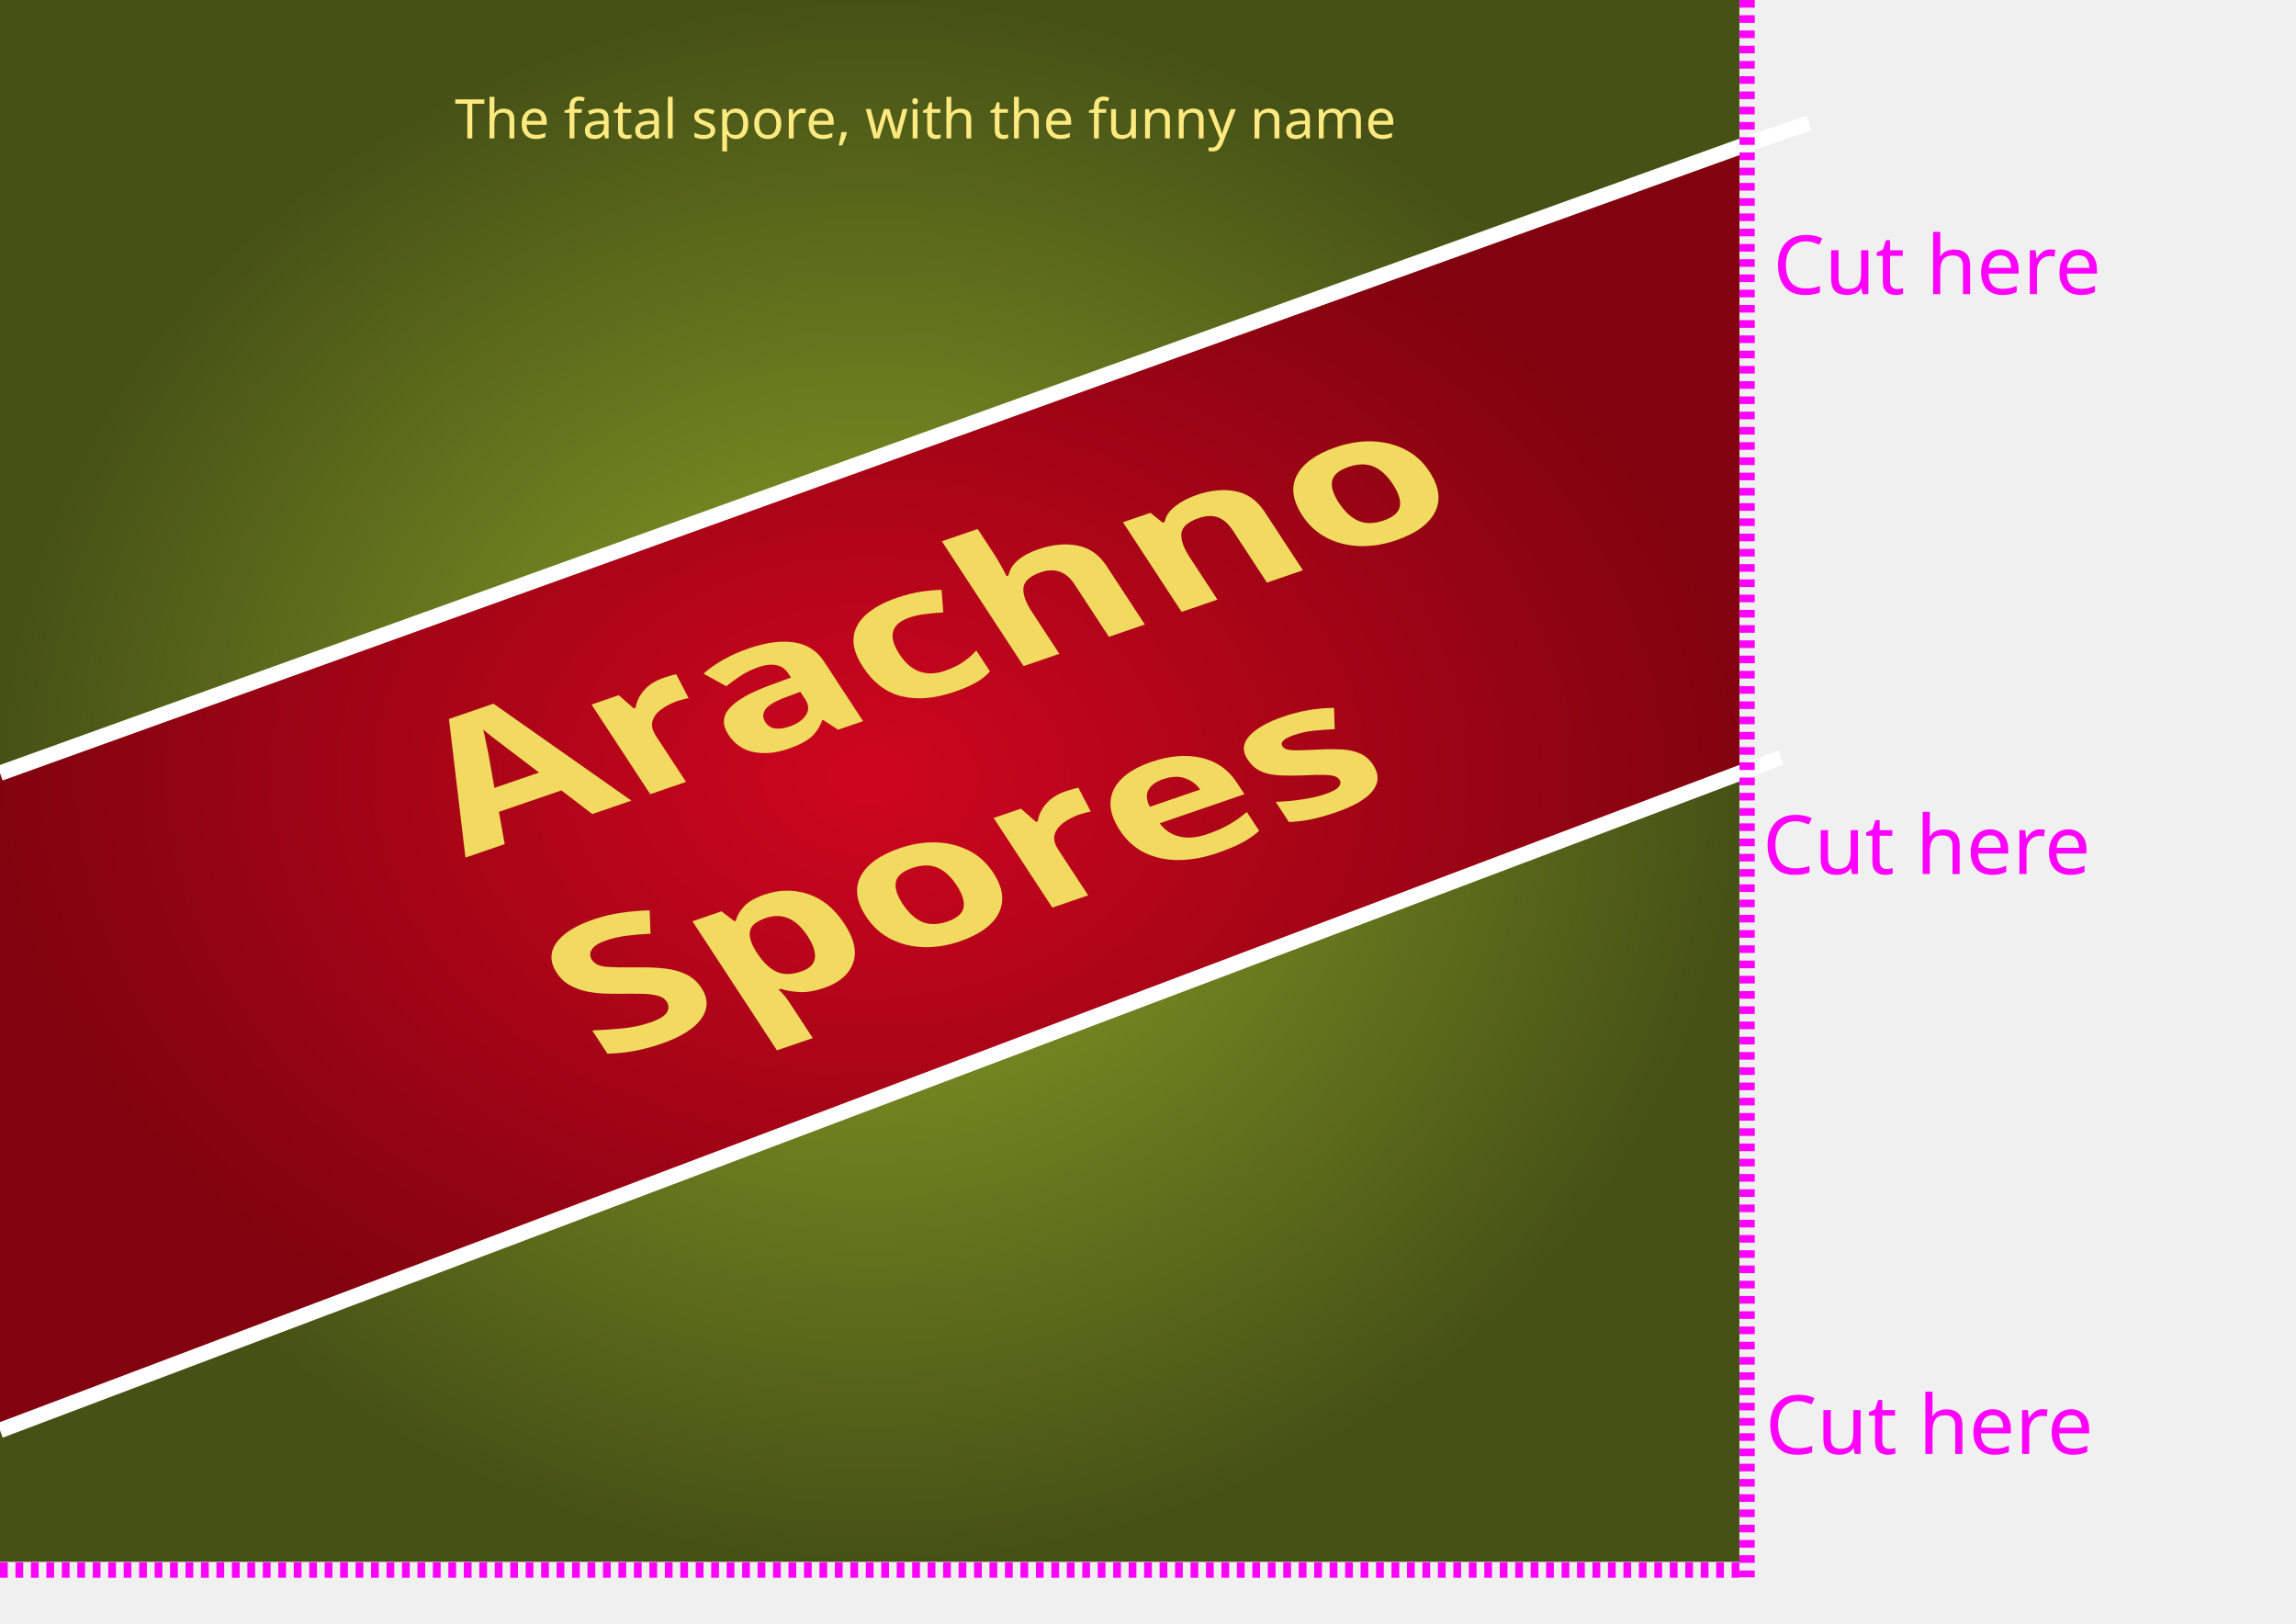
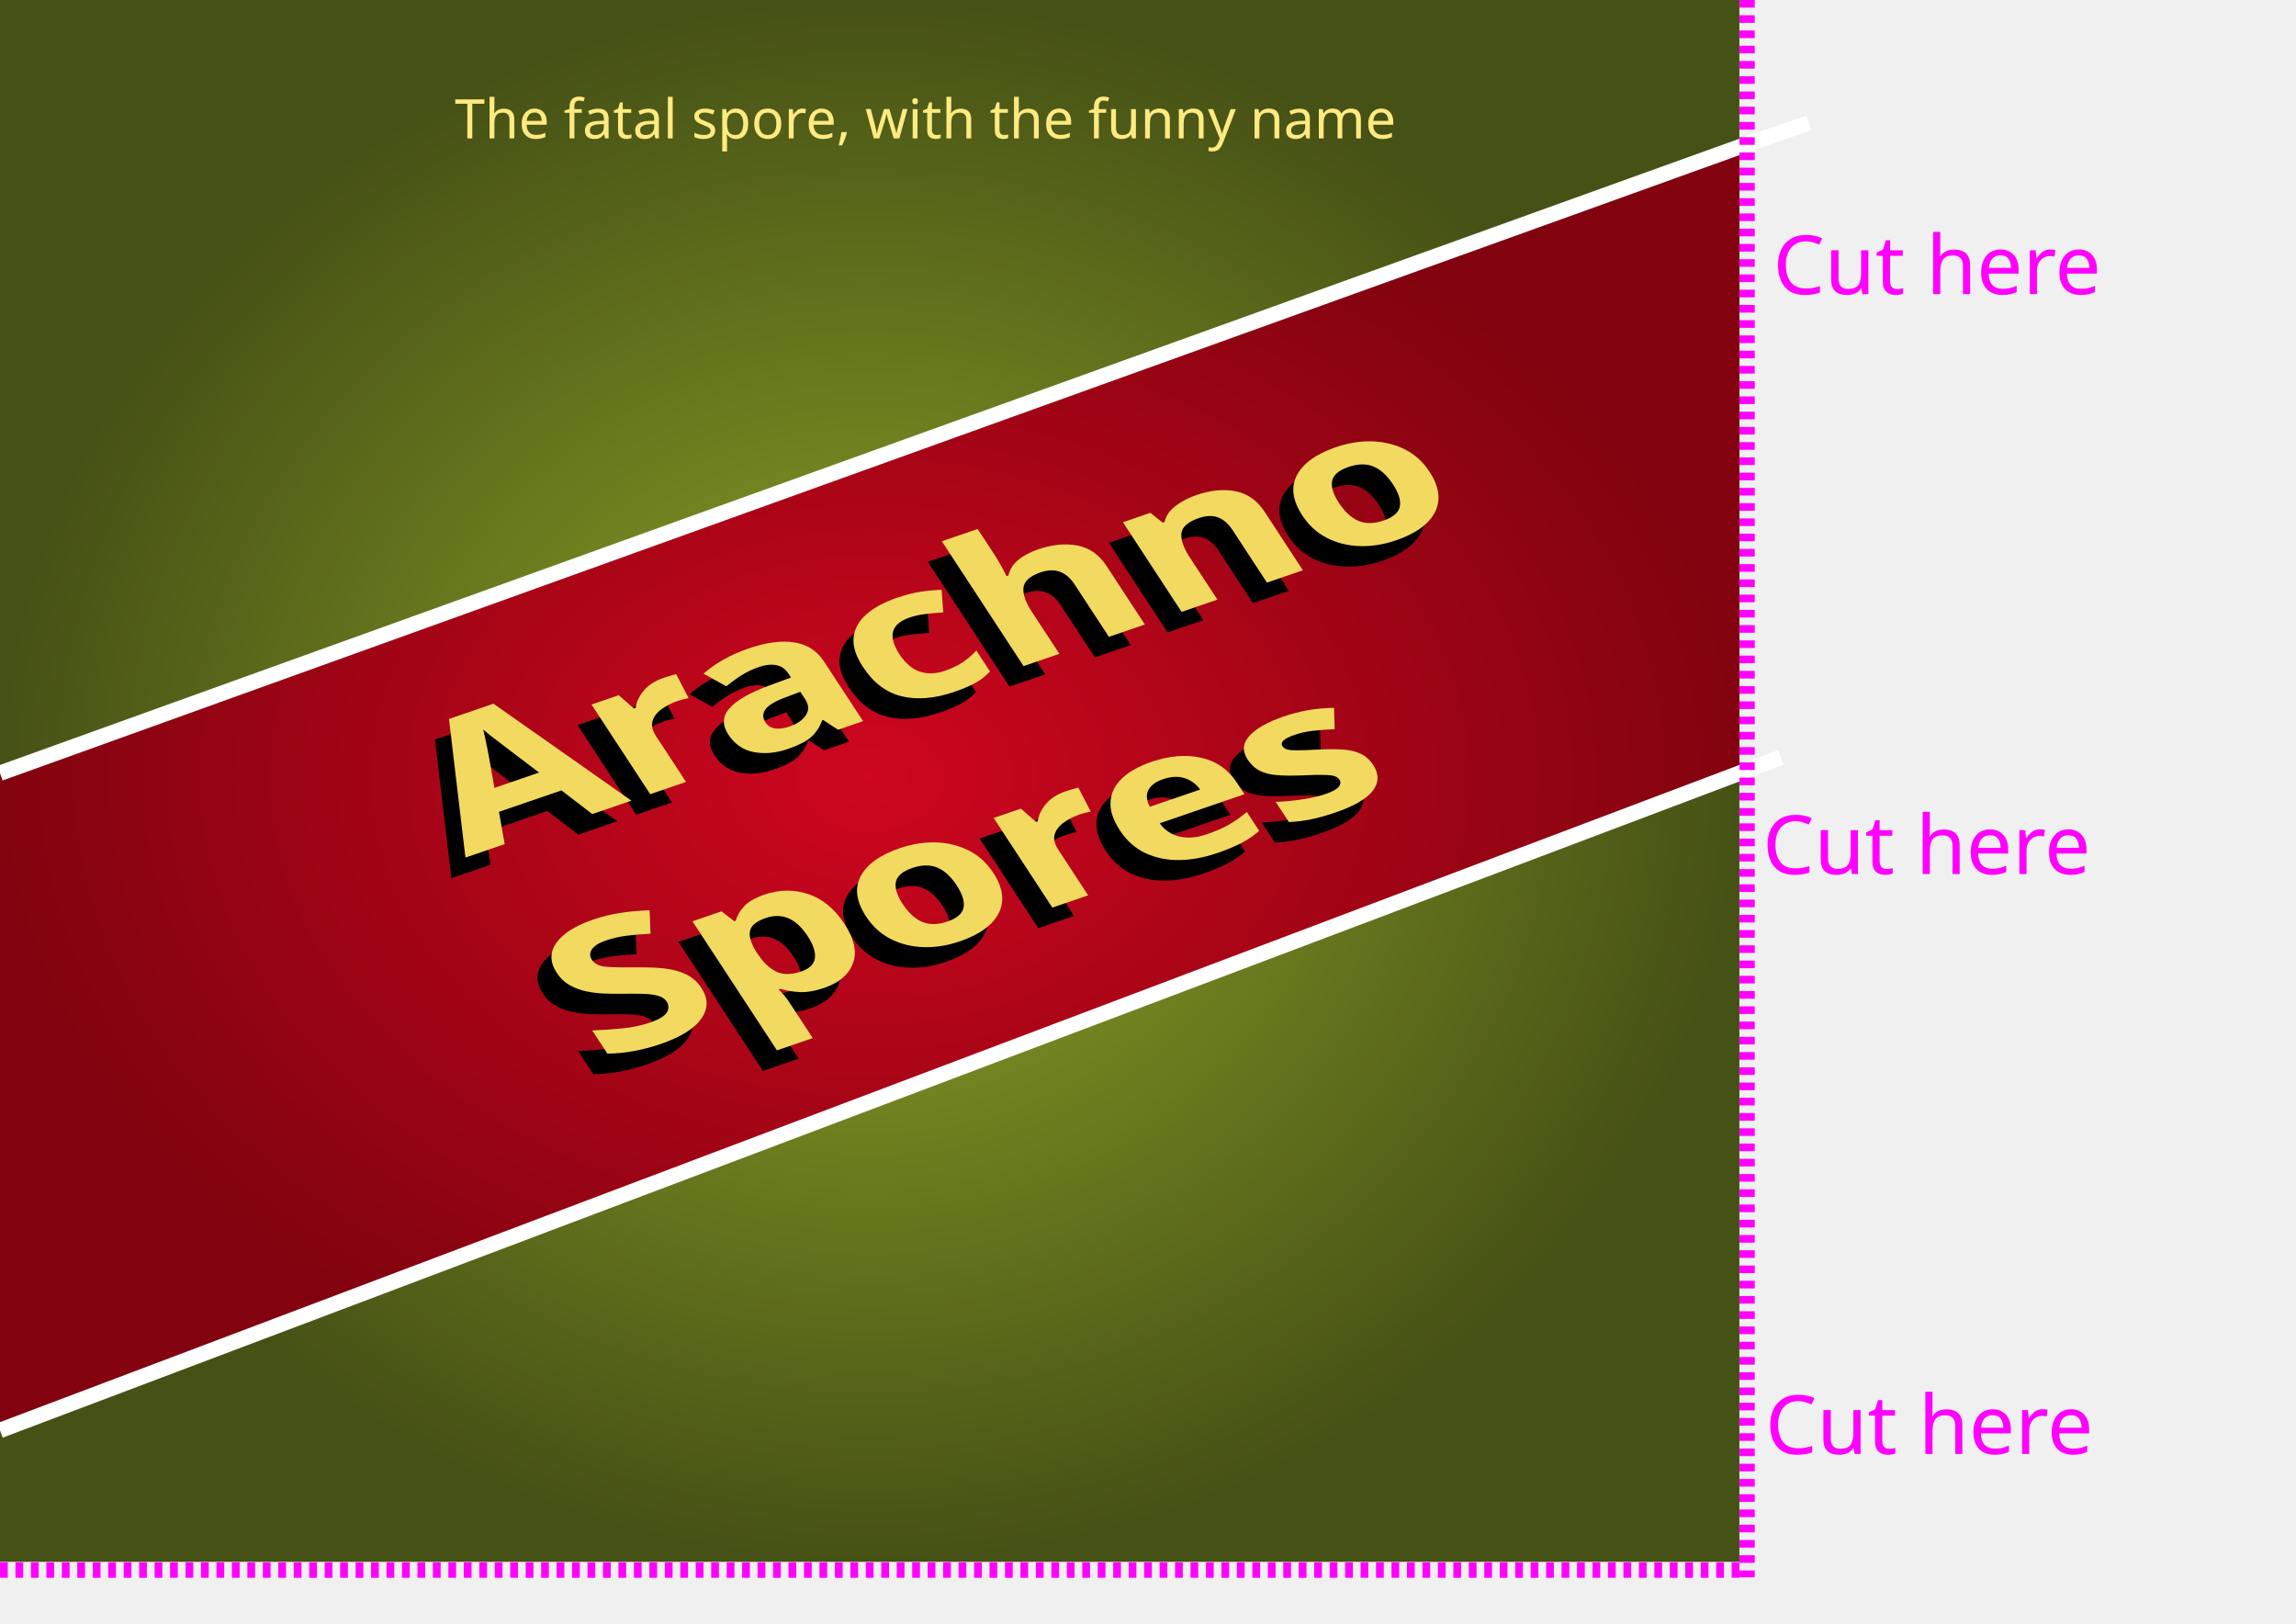
<svg xmlns="http://www.w3.org/2000/svg" xmlns:xlink="http://www.w3.org/1999/xlink" width="297mm" height="210mm" viewBox="0 0 297 210" version="1.1" id="svg1" xml:space="preserve">
  <defs id="defs1">
    <linearGradient id="linearGradient44">
      <stop style="stop-color:#ce061f;stop-opacity:1;" offset="0" id="stop44" />
      <stop style="stop-color:#82030f;stop-opacity:1;" offset="1" id="stop45" />
    </linearGradient>
    <linearGradient id="linearGradient20">
      <stop style="stop-color:#8ea428;stop-opacity:1;" offset="0" id="stop21" />
      <stop style="stop-color:#465115;stop-opacity:1;" offset="1" id="stop22" />
    </linearGradient>
    <radialGradient xlink:href="#linearGradient20" id="radialGradient22" cx="112.5" cy="101" fx="112.5" fy="101" r="112.5" gradientTransform="matrix(1,0,0,0.8977778,-8.8650513e-8,10.32444)" gradientUnits="userSpaceOnUse" />
    <radialGradient xlink:href="#linearGradient44" id="radialGradient45" cx="125.622" cy="311.277" fx="125.622" fy="311.277" r="112.5" gradientTransform="matrix(1.000001,0,0,0.7333381,-13.12155,-127.7716)" gradientUnits="userSpaceOnUse" />
  </defs>
  <g id="layer1">
    <rect style="fill:url(#radialGradient22);fill-opacity:1;stroke-width:1.579;stroke-opacity:0.985" id="rect1" width="225" height="202" x="0" y="0" rx="0" ry="0" />
    <path id="rect1-6" style="fill:url(#radialGradient45);stroke:none;stroke-width:1.996;stroke-dasharray:none;stroke-opacity:1" d="M 225,18 1.5e-4,100 v 85 l 225,-85 z" />
    <path style="fill:#f9f9f9;stroke:#ffffff;stroke-width:2;stroke-linecap:butt;stroke-linejoin:miter;stroke-dasharray:none;stroke-opacity:1" d="m 0,100 225,-81 8.992,-3.099" id="path45" />
    <path style="fill:#f9f9f9;stroke:#ffffff;stroke-width:2;stroke-linecap:butt;stroke-linejoin:miter;stroke-dasharray:none;stroke-opacity:1" d="m 0,185 225,-85 5.37,-2.043" id="path45-5" />
+     <text xml:space="preserve" style="font-size:28.45px;line-height:1.25;font-family:sans-serif;-inkscape-font-specification:sans-serif;fill:#000000;fill-opacity:1;stroke-width:0.267" x="-11.922" y="146.13" id="text47-0" transform="matrix(1.09381,-0.3751635,0.4888124,0.7465789,0,0)">
+       <tspan style="font-weight:bold;font-size:28.45px;fill:#000000;fill-opacity:1;stroke-width:0.267" x="-11.922" y="146.13" id="tspan48-7">Arachno</tspan>
+       <tspan style="font-weight:bold;font-size:28.45px;fill:#000000;fill-opacity:1;stroke-width:0.267" x="-11.922" y="181.693" id="tspan49-9">Spores</tspan>
+     </text>
    <text xml:space="preserve" style="font-size:28.45px;line-height:1.25;font-family:sans-serif;-inkscape-font-specification:sans-serif;fill:#f2da61;fill-opacity:1;stroke-width:0.267" x="-9.267" y="143.906" id="text47" transform="matrix(1.09381,-0.3751635,0.4888124,0.7465789,0,0)">
      <tspan style="font-weight:bold;font-size:28.45px;fill:#f2da61;fill-opacity:1;stroke-width:0.267" x="-9.267" y="143.906" id="tspan48">Arachno</tspan>
      <tspan style="font-weight:bold;font-size:28.45px;fill:#f2da61;fill-opacity:1;stroke-width:0.267" x="-9.267" y="179.469" id="tspan49">Spores</tspan>
    </text>
    <path style="fill:#ff00ff;fill-opacity:1;stroke:#ff00ff;stroke-width:1.971;stroke-linecap:butt;stroke-linejoin:miter;stroke-dasharray:0.986, 0.986;stroke-dashoffset:0;stroke-opacity:1" d="M 226,0 V 204" id="path49" />
    <path style="fill:#ff00ff;fill-opacity:1;stroke:#ff00ff;stroke-width:2;stroke-linecap:butt;stroke-linejoin:miter;stroke-dasharray:1, 1;stroke-dashoffset:0;stroke-opacity:1" d="M 0,203.058 H 225" id="path49-5" />
    <text xml:space="preserve" style="font-size:10.583px;line-height:1.25;font-family:sans-serif;-inkscape-font-specification:sans-serif;fill:#ff00ff;stroke-width:0.265" x="228.352" y="188.043" id="text50">
      <tspan id="tspan50" style="fill:#ff00ff;stroke-width:0.265" x="228.352" y="188.043">Cut here</tspan>
    </text>
    <text xml:space="preserve" style="font-size:10.583px;line-height:1.25;font-family:sans-serif;-inkscape-font-specification:sans-serif;fill:#ff00ff;stroke-width:0.265" x="228.004" y="113.043" id="text50-6">
      <tspan id="tspan50-0" style="fill:#ff00ff;stroke-width:0.265" x="228.004" y="113.043">Cut here</tspan>
    </text>
    <text xml:space="preserve" style="font-size:10.583px;line-height:1.25;font-family:sans-serif;-inkscape-font-specification:sans-serif;fill:#ff00ff;stroke-width:0.265" x="229.354" y="38.043" id="text50-9">
      <tspan id="tspan50-08" style="fill:#ff00ff;stroke-width:0.265" x="229.354" y="38.043">Cut here</tspan>
    </text>
    <text xml:space="preserve" style="font-size:7.056px;line-height:1.25;font-family:sans-serif;-inkscape-font-specification:sans-serif;fill:#ffea80;fill-opacity:1;stroke-width:0.265" x="58.811" y="17.898" id="text51">
      <tspan id="tspan51" style="font-size:7.056px;fill:#ffea80;fill-opacity:1;stroke-width:0.265" x="58.811" y="17.898">The fatal spore, with the funny name</tspan>
    </text>
  </g>
</svg>
